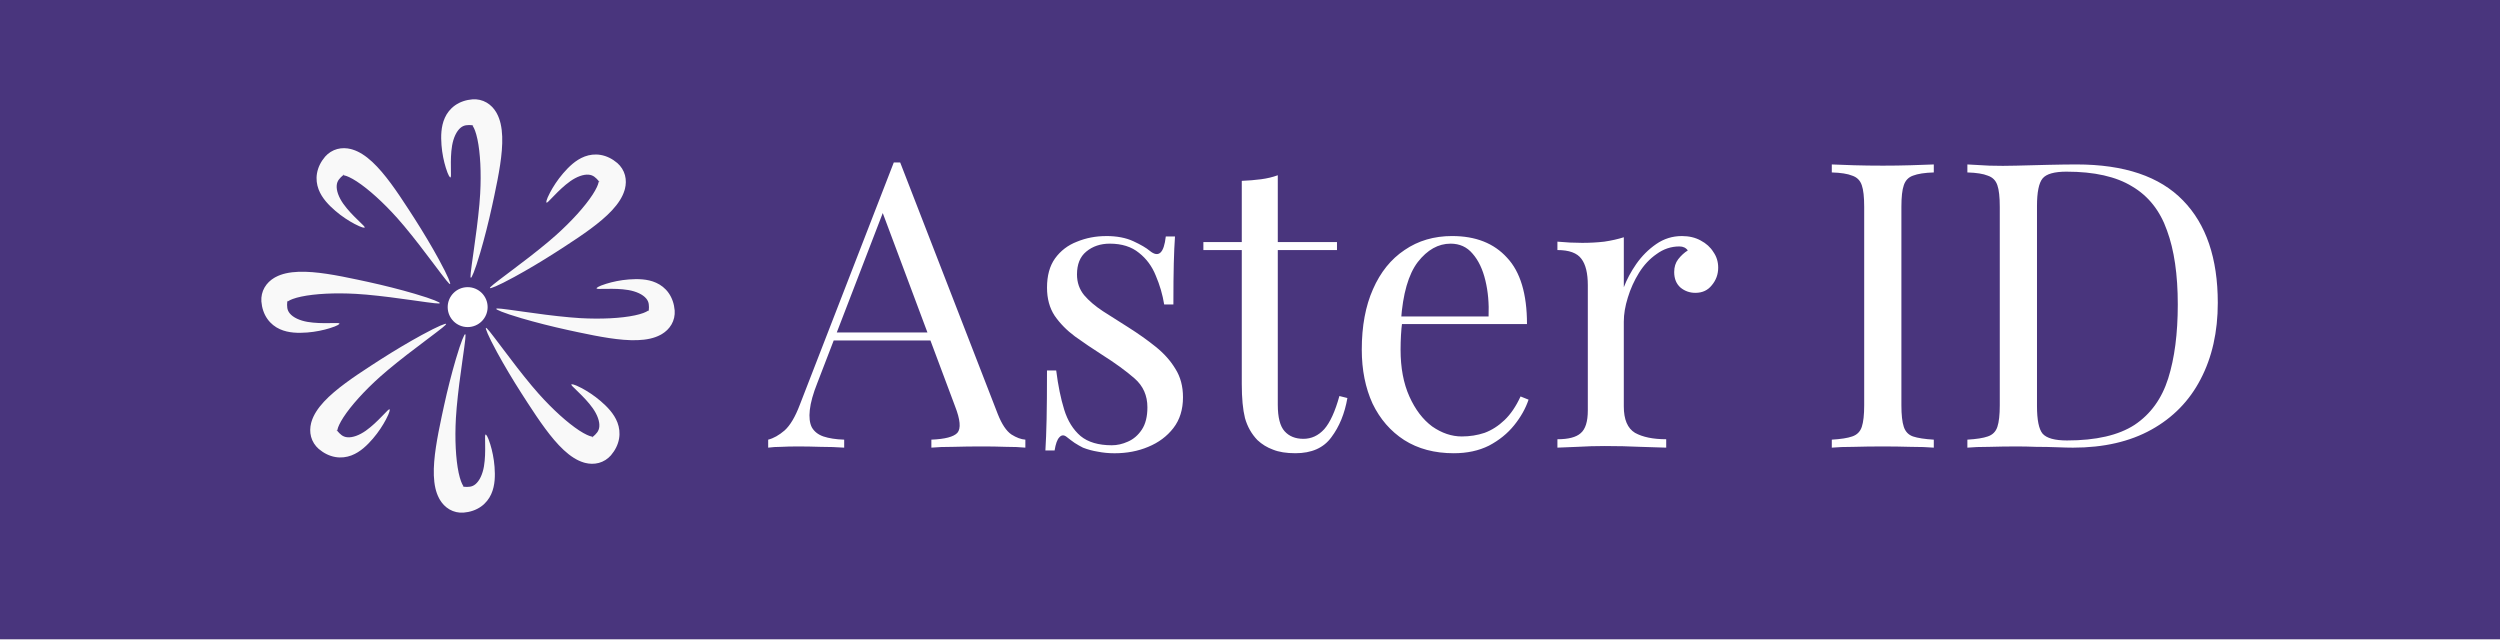
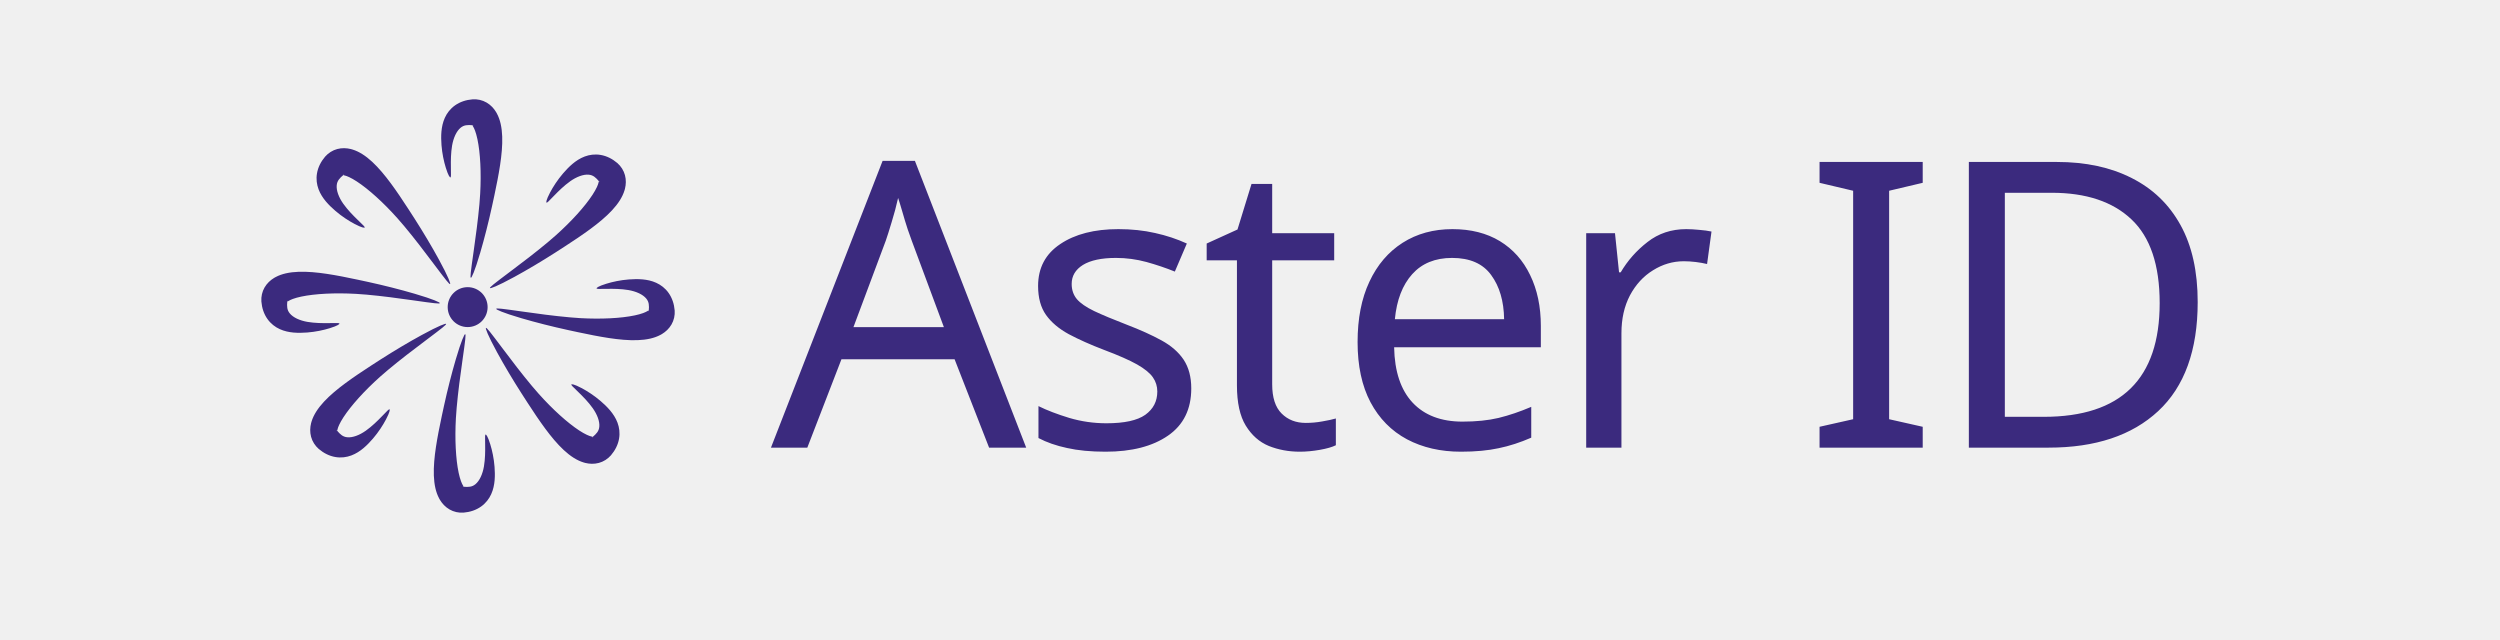
<svg xmlns="http://www.w3.org/2000/svg" width="211.667mm" height="54.123mm" viewBox="0 0 211.667 54.123" version="1.1" id="svg1">
-   <defs id="defs1" />
+   <defs id="defs1">
+     </defs>
  <g id="layer1" transform="translate(-2.645833,-127.2646)">
-     <path id="rect1" style="fill:#49357d;stroke-width:0.829" d="M 2.646,127.265 H 214.313 v 54.123 H 2.646 Z" />
+     <rect style="display:none;fill:#3b2a7e;fill-opacity:1;stroke:none;stroke-width:0.829" id="rect1" width="211.667" height="54.123" x="2.646" y="127.265" rx="0" />
    <g id="g2" style="display:inline" transform="translate(21.2251,127.9928)">
-       <path style="font-size:33.867px;font-family:'Playfair Display';-inkscape-font-specification:'Playfair Display';fill:#ffffff;stroke-width:0.794" d="m 57.636,13.026 8.263,21.302 q 0.508,1.287 1.151,1.727 0.643,0.406 1.185,0.44 v 0.677 q -0.677,-0.068 -1.659,-0.068 -0.982,-0.034 -1.964,-0.034 -1.321,0 -2.472,0.034 -1.151,0 -1.863,0.068 v -0.677 q 1.727,-0.068 2.201,-0.576 0.474,-0.542 -0.203,-2.269 L 55.977,16.819 56.519,16.379 50.626,31.687 q -0.542,1.355 -0.643,2.303 -0.102,0.914 0.169,1.456 0.305,0.542 0.982,0.779 0.711,0.237 1.761,0.271 v 0.677 q -0.948,-0.068 -1.998,-0.068 -1.016,-0.034 -1.897,-0.034 -0.847,0 -1.456,0.034 -0.576,0 -1.084,0.068 v -0.677 q 0.677,-0.169 1.389,-0.779 0.711,-0.643 1.287,-2.167 l 7.959,-20.523 q 0.135,0 0.271,0 0.135,0 0.271,0 z m 4.132,14.393 V 28.097 H 51.676 l 0.339,-0.677 z m 13.31,-8.162 q 1.355,0 2.303,0.44 0.948,0.44 1.389,0.813 1.118,0.914 1.355,-1.219 h 0.779 q -0.068,0.948 -0.102,2.269 -0.034,1.287 -0.034,3.488 H 79.988 q -0.203,-1.253 -0.711,-2.438 -0.474,-1.185 -1.422,-1.93 -0.948,-0.779 -2.472,-0.779 -1.185,0 -1.998,0.677 -0.779,0.643 -0.779,1.93 0,1.016 0.61,1.761 0.61,0.711 1.592,1.355 0.982,0.61 2.134,1.355 1.287,0.813 2.337,1.659 1.05,0.847 1.659,1.863 0.643,1.016 0.643,2.405 0,1.558 -0.813,2.608 -0.813,1.05 -2.134,1.592 -1.287,0.542 -2.845,0.542 -0.745,0 -1.422,-0.135 -0.643,-0.102 -1.253,-0.339 -0.339,-0.169 -0.711,-0.406 -0.339,-0.237 -0.677,-0.508 -0.339,-0.271 -0.61,0.034 -0.271,0.271 -0.406,1.118 h -0.779 q 0.068,-1.084 0.102,-2.642 0.034,-1.558 0.034,-4.132 h 0.779 q 0.237,1.897 0.677,3.319 0.44,1.422 1.389,2.235 0.948,0.779 2.642,0.779 0.677,0 1.355,-0.305 0.711,-0.305 1.185,-1.016 0.474,-0.711 0.474,-1.897 0,-1.49 -1.084,-2.438 -1.084,-0.948 -2.743,-1.998 -1.219,-0.779 -2.303,-1.558 -1.05,-0.779 -1.727,-1.761 -0.643,-0.982 -0.643,-2.371 0,-1.524 0.677,-2.472 0.711,-0.982 1.863,-1.422 1.151,-0.474 2.472,-0.474 z m 14.529,-5.148 v 5.656 h 5.012 v 0.677 h -5.012 v 13.106 q 0,1.592 0.576,2.235 0.576,0.643 1.592,0.643 1.016,0 1.761,-0.813 0.745,-0.847 1.287,-2.811 l 0.677,0.169 q -0.339,1.964 -1.355,3.319 -0.982,1.355 -3.048,1.355 -1.151,0 -1.897,-0.305 Q 88.455,37.071 87.879,36.529 87.134,35.751 86.829,34.667 86.558,33.583 86.558,31.788 V 20.443 h -3.251 v -0.677 h 3.251 v -5.182 q 0.847,-0.034 1.626,-0.135 0.779,-0.102 1.422,-0.339 z m 14.766,5.148 q 2.98,0 4.64,1.829 1.693,1.795 1.693,5.622 H 98.75 l -0.034,-0.643 h 8.738 q 0.068,-1.659 -0.271,-3.048 -0.339,-1.422 -1.084,-2.269 -0.711,-0.847 -1.863,-0.847 -1.558,0 -2.777,1.558 -1.185,1.558 -1.422,4.945 l 0.102,0.135 q -0.068,0.508 -0.102,1.118 -0.034,0.61 -0.034,1.219 0,2.303 0.745,3.962 0.745,1.659 1.93,2.54 1.219,0.847 2.506,0.847 1.016,0 1.93,-0.305 0.914,-0.339 1.693,-1.084 0.779,-0.745 1.355,-1.998 l 0.677,0.271 q -0.373,1.118 -1.219,2.167 -0.847,1.05 -2.134,1.727 -1.287,0.643 -2.98,0.643 -2.438,0 -4.199,-1.118 -1.727,-1.118 -2.675,-3.082 -0.914,-1.998 -0.914,-4.572 0,-2.98 0.948,-5.114 0.948,-2.167 2.675,-3.319 1.727,-1.185 4.03,-1.185 z m 19.44,0 q 0.914,0 1.592,0.373 0.711,0.373 1.084,0.982 0.406,0.576 0.406,1.321 0,0.847 -0.542,1.49 -0.508,0.643 -1.389,0.643 -0.711,0 -1.253,-0.44 -0.542,-0.474 -0.542,-1.321 0,-0.643 0.339,-1.084 0.373,-0.474 0.813,-0.745 -0.237,-0.339 -0.711,-0.339 -1.05,0 -1.93,0.643 -0.881,0.61 -1.49,1.592 -0.61,0.982 -0.948,2.1 -0.339,1.084 -0.339,2.032 v 7.18 q 0,1.659 0.948,2.235 0.982,0.542 2.642,0.542 v 0.711 q -0.779,-0.034 -2.201,-0.068 -1.422,-0.068 -3.014,-0.068 -1.151,0 -2.303,0.068 -1.118,0.034 -1.693,0.068 v -0.711 q 1.389,0 1.964,-0.508 0.61,-0.508 0.61,-1.93 V 23.423 q 0,-1.524 -0.542,-2.235 -0.542,-0.745 -2.032,-0.745 v -0.711 q 1.084,0.102 2.1,0.102 0.982,0 1.863,-0.102 0.914,-0.135 1.659,-0.373 v 4.233 q 0.373,-0.982 1.05,-1.964 0.711,-1.016 1.693,-1.693 0.982,-0.677 2.167,-0.677 z m 21.336,-6.062 v 0.677 q -1.151,0.034 -1.761,0.271 -0.576,0.203 -0.779,0.813 -0.203,0.576 -0.203,1.829 v 16.798 q 0,1.219 0.203,1.829 0.203,0.61 0.779,0.813 0.61,0.203 1.761,0.271 v 0.677 q -0.779,-0.068 -1.964,-0.068 -1.151,-0.034 -2.337,-0.034 -1.321,0 -2.472,0.034 -1.151,0 -1.863,0.068 v -0.677 q 1.151,-0.068 1.727,-0.271 0.61,-0.203 0.813,-0.813 0.203,-0.61 0.203,-1.829 V 16.785 q 0,-1.253 -0.203,-1.829 -0.203,-0.61 -0.813,-0.813 -0.576,-0.237 -1.727,-0.271 v -0.677 q 0.711,0.034 1.863,0.068 1.151,0.034 2.472,0.034 1.185,0 2.337,-0.034 1.185,-0.034 1.964,-0.068 z m 12.09,0 q 6.062,0 9.009,3.048 2.946,3.014 2.946,8.67 0,3.691 -1.456,6.469 -1.422,2.743 -4.166,4.267 -2.743,1.524 -6.638,1.524 -0.508,0 -1.355,-0.034 -0.847,-0.034 -1.761,-0.034 -0.881,-0.034 -1.626,-0.034 -1.185,0 -2.337,0.034 -1.151,0 -1.863,0.068 v -0.677 q 1.151,-0.068 1.727,-0.271 0.61,-0.203 0.813,-0.813 0.203,-0.61 0.203,-1.829 V 16.785 q 0,-1.253 -0.203,-1.829 -0.203,-0.61 -0.813,-0.813 -0.576,-0.237 -1.727,-0.271 v -0.677 q 0.711,0.034 1.863,0.102 1.151,0.034 2.269,0 1.185,-0.034 2.675,-0.068 1.49,-0.034 2.438,-0.034 z m -0.847,0.61 q -1.558,0 -2.032,0.576 -0.474,0.576 -0.474,2.337 v 16.933 q 0,1.761 0.474,2.337 0.508,0.576 2.066,0.576 3.691,0 5.723,-1.321 2.032,-1.355 2.845,-3.929 0.813,-2.574 0.813,-6.265 0,-3.793 -0.914,-6.265 -0.881,-2.506 -2.946,-3.725 -2.032,-1.253 -5.554,-1.253 z" id="text1" aria-label="Aster ID" />
+       <text xml:space="preserve" style="font-weight:bold;font-size:33.867px;font-family:'Fira Sans';-inkscape-font-specification:'Fira Sans Bold';letter-spacing:-0.762px;writing-mode:lr-tb;direction:ltr;fill:#3b2a7e;fill-opacity:1;stroke:none;stroke-width:0.794" x="46.697" y="37.173" id="text1">
+         <tspan style="font-style:normal;font-variant:normal;font-weight:normal;font-stretch:normal;font-size:33.867px;font-family:'Playfair Display';-inkscape-font-specification:'Playfair Display';letter-spacing:-0.762px;fill:#3b2a7e;fill-opacity:1;stroke-width:0.794" x="46.697" y="37.173" id="tspan3">Aster ID</tspan>
+       </text>
+       <text xml:space="preserve" style="font-style:normal;font-variant:normal;font-weight:normal;font-stretch:normal;font-size:14.111px;font-family:Aujournuit;-inkscape-font-specification:Aujournuit;writing-mode:lr-tb;direction:ltr;fill:#ffffff;stroke-width:0.794" x="43.698" y="36.702" id="text4">
+         <tspan id="tspan4" style="font-style:normal;font-variant:normal;font-weight:normal;font-stretch:normal;font-size:14.111px;font-family:'Playfair Display';-inkscape-font-specification:'Playfair Display';stroke-width:0.794" x="43.698" y="36.702" />
+       </text>
    </g>
    <g id="g22" transform="matrix(1.080628,0,0,1.080628,35.52863,148.2434)">
-       <path style="fill:#f9f9f9;fill-rule:nonzero;stroke:none;stroke-width:1.124;stroke-dasharray:none;stroke-opacity:1" d="m 4.859,-5.513 c 0.056,-0.015 0.05,-0.156 0.039,-0.821 -0.008,-0.5 -0.003,-1.099 0.094,-1.673 9.207e-4,-0.005 0.002,-0.011 0.003,-0.016 0.05,-0.284 0.132,-0.568 0.251,-0.817 0.114,-0.24 0.252,-0.428 0.404,-0.557 0.149,-0.126 0.293,-0.179 0.435,-0.202 0.134,-0.022 0.322,-0.025 0.553,1.96e-4 0.016,0.008 0.012,0.016 9.902e-4,0.02 -0.012,0.004 -0.028,0.002 -0.04,1.734e-4 -0.012,-0.002 -0.017,-0.004 -0.012,0.004 0.005,0.008 0.019,0.025 0.039,0.056 0.005,0.008 0.011,0.017 0.017,0.027 0.044,0.073 0.096,0.178 0.152,0.329 0.066,0.18 0.127,0.4 0.182,0.657 0.114,0.539 0.191,1.203 0.227,1.925 0.037,0.726 0.034,1.522 -0.012,2.351 -0.015,0.272 -0.035,0.547 -0.06,0.826 C 7.016,-2.144 6.847,-0.897 6.682,0.262 6.437,1.978 6.396,2.335 6.466,2.353 6.514,2.366 6.755,1.892 7.2,0.374 7.526,-0.737 7.849,-2.011 8.12,-3.25 c 0.061,-0.279 0.121,-0.556 0.179,-0.829 0.176,-0.828 0.341,-1.652 0.456,-2.419 0.114,-0.759 0.189,-1.527 0.163,-2.226 -0.013,-0.335 -0.049,-0.673 -0.123,-0.996 -0.062,-0.267 -0.154,-0.543 -0.294,-0.802 -0.02,-0.037 -0.041,-0.074 -0.063,-0.111 -0.085,-0.141 -0.189,-0.281 -0.315,-0.41 -0.123,-0.126 -0.267,-0.242 -0.433,-0.338 -0.163,-0.094 -0.34,-0.164 -0.53,-0.207 -0.186,-0.042 -0.375,-0.055 -0.563,-0.043 -0.517,0.042 -0.987,0.199 -1.375,0.474 -0.378,0.267 -0.633,0.61 -0.797,0.971 -0.163,0.358 -0.237,0.733 -0.268,1.08 -0.032,0.364 -0.02,0.727 0.004,1.048 l 0.001,0.019 c 0.049,0.647 0.187,1.284 0.338,1.77 0.202,0.654 0.326,0.765 0.36,0.756 z m -6.718,3.927 c 0.029,-0.05 -0.075,-0.146 -0.553,-0.608 -0.359,-0.347 -0.78,-0.775 -1.117,-1.25 -0.003,-0.004 -0.006,-0.009 -0.01,-0.013 -0.166,-0.236 -0.308,-0.495 -0.401,-0.755 -0.089,-0.25 -0.125,-0.481 -0.108,-0.679 0.017,-0.194 0.081,-0.333 0.165,-0.45 0.08,-0.11 0.21,-0.245 0.391,-0.391 0.017,-0.005 0.02,0.003 0.015,0.013 -0.006,0.011 -0.018,0.021 -0.028,0.028 -0.01,0.007 -0.014,0.009 -0.006,0.011 0.009,0.002 0.032,0.004 0.068,0.012 0.009,0.002 0.02,0.004 0.031,0.007 0.083,0.02 0.194,0.058 0.34,0.126 0.174,0.081 0.373,0.193 0.593,0.336 0.462,0.3 0.985,0.716 1.522,1.201 0.539,0.487 1.1,1.052 1.654,1.671 0.181,0.203 0.362,0.412 0.541,0.627 0.811,0.971 1.572,1.972 2.275,2.908 1.041,1.386 1.264,1.668 1.326,1.631 C 4.882,2.815 4.717,2.309 3.959,0.922 3.404,-0.095 2.731,-1.224 2.047,-2.292 1.893,-2.532 1.739,-2.771 1.587,-3.005 1.126,-3.716 0.66,-4.415 0.2,-5.038 -0.257,-5.655 -0.747,-6.251 -1.259,-6.727 c -0.245,-0.228 -0.51,-0.441 -0.792,-0.617 -0.233,-0.145 -0.493,-0.275 -0.774,-0.359 -0.04,-0.012 -0.081,-0.023 -0.123,-0.034 -0.16,-0.039 -0.332,-0.065 -0.513,-0.067 -0.176,-0.002 -0.36,0.018 -0.545,0.067 -0.181,0.049 -0.357,0.125 -0.521,0.229 -0.161,0.102 -0.304,0.226 -0.429,0.367 -0.336,0.395 -0.557,0.839 -0.637,1.307 -0.079,0.456 -0.016,0.879 0.122,1.25 0.138,0.369 0.351,0.686 0.574,0.953 0.235,0.28 0.5,0.528 0.744,0.738 l 0.014,0.012 c 0.492,0.423 1.04,0.776 1.491,1.013 0.605,0.319 0.772,0.31 0.789,0.28 z m -1.974,7.527 c -0.015,-0.056 -0.156,-0.05 -0.821,-0.039 -0.5,0.008 -1.099,0.003 -1.673,-0.094 -0.005,-9.207e-4 -0.011,-0.002 -0.016,-0.003 C -6.628,5.756 -6.911,5.673 -7.161,5.555 -7.401,5.441 -7.589,5.303 -7.717,5.151 -7.843,5.002 -7.896,4.858 -7.919,4.717 c -0.022,-0.134 -0.025,-0.322 1.96e-4,-0.553 0.008,-0.016 0.016,-0.012 0.02,-9.902e-4 0.004,0.012 0.002,0.028 1.734e-4,0.04 -0.002,0.012 -0.004,0.017 0.004,0.012 0.008,-0.005 0.025,-0.019 0.056,-0.039 0.008,-0.005 0.017,-0.011 0.027,-0.017 0.073,-0.044 0.178,-0.096 0.329,-0.152 0.18,-0.066 0.4,-0.127 0.657,-0.182 0.539,-0.114 1.203,-0.191 1.925,-0.227 0.726,-0.037 1.522,-0.034 2.351,0.012 0.272,0.015 0.547,0.035 0.826,0.06 C -0.464,3.784 0.783,3.953 1.942,4.118 3.658,4.363 4.015,4.404 4.033,4.334 4.046,4.286 3.572,4.045 2.054,3.6 0.943,3.274 -0.331,2.951 -1.57,2.68 -1.849,2.619 -2.126,2.559 -2.399,2.501 -3.228,2.324 -4.052,2.159 -4.818,2.044 -5.577,1.931 -6.345,1.856 -7.044,1.882 c -0.335,0.013 -0.673,0.049 -0.996,0.123 -0.267,0.062 -0.543,0.154 -0.802,0.294 -0.037,0.02 -0.074,0.041 -0.111,0.063 -0.141,0.085 -0.281,0.189 -0.41,0.315 -0.126,0.123 -0.242,0.267 -0.338,0.433 -0.094,0.163 -0.164,0.34 -0.207,0.53 -0.042,0.186 -0.055,0.375 -0.043,0.563 0.042,0.517 0.199,0.987 0.474,1.375 0.267,0.378 0.61,0.633 0.971,0.797 0.358,0.163 0.733,0.237 1.08,0.268 0.364,0.032 0.727,0.02 1.048,-0.004 l 0.019,-0.001 c 0.647,-0.049 1.284,-0.187 1.77,-0.338 0.654,-0.202 0.765,-0.326 0.756,-0.36 z m 3.927,6.718 c -0.05,-0.029 -0.146,0.075 -0.608,0.553 -0.347,0.359 -0.775,0.78 -1.25,1.117 -0.004,0.003 -0.009,0.006 -0.013,0.009 -0.236,0.166 -0.495,0.308 -0.755,0.401 -0.25,0.089 -0.481,0.125 -0.679,0.108 -0.194,-0.017 -0.333,-0.081 -0.45,-0.165 -0.11,-0.08 -0.245,-0.21 -0.391,-0.391 -0.005,-0.017 0.003,-0.02 0.013,-0.015 0.011,0.005 0.021,0.018 0.028,0.028 0.007,0.01 0.009,0.014 0.011,0.006 0.002,-0.009 0.004,-0.032 0.012,-0.068 0.002,-0.009 0.004,-0.02 0.007,-0.031 0.02,-0.083 0.058,-0.194 0.126,-0.34 0.081,-0.174 0.193,-0.373 0.336,-0.593 0.3,-0.462 0.716,-0.985 1.201,-1.522 0.487,-0.539 1.052,-1.1 1.671,-1.654 C -0.443,9.922 -0.234,9.741 -0.02,9.562 0.951,8.751 1.952,7.99 2.889,7.287 4.274,6.246 4.557,6.023 4.52,5.961 4.495,5.918 3.989,6.083 2.602,6.841 1.585,7.396 0.456,8.069 -0.612,8.753 -0.852,8.907 -1.091,9.061 -1.325,9.213 c -0.711,0.461 -1.41,0.927 -2.033,1.388 -0.617,0.456 -1.213,0.946 -1.689,1.459 -0.228,0.245 -0.441,0.51 -0.617,0.792 -0.145,0.233 -0.275,0.493 -0.359,0.774 -0.012,0.04 -0.023,0.081 -0.034,0.123 -0.039,0.16 -0.065,0.332 -0.067,0.513 -0.002,0.176 0.018,0.36 0.067,0.545 0.049,0.181 0.125,0.357 0.229,0.521 0.102,0.161 0.226,0.304 0.367,0.429 0.395,0.336 0.839,0.557 1.307,0.637 0.456,0.079 0.879,0.016 1.25,-0.122 0.369,-0.138 0.686,-0.351 0.953,-0.574 0.28,-0.235 0.528,-0.5 0.738,-0.744 l 0.012,-0.014 c 0.423,-0.492 0.776,-1.04 1.013,-1.491 0.319,-0.605 0.31,-0.772 0.28,-0.789 z m 7.527,1.974 c -0.056,0.015 -0.05,0.156 -0.039,0.821 0.008,0.5 0.003,1.099 -0.094,1.673 -9.207e-4,0.005 -0.002,0.011 -0.003,0.016 -0.05,0.284 -0.132,0.568 -0.251,0.817 -0.114,0.24 -0.252,0.428 -0.404,0.557 -0.149,0.126 -0.293,0.179 -0.435,0.202 -0.134,0.022 -0.322,0.025 -0.553,-1.96e-4 -0.016,-0.008 -0.012,-0.016 -9.902e-4,-0.02 0.012,-0.004 0.028,-0.002 0.04,-1.74e-4 0.012,0.002 0.017,0.004 0.012,-0.004 -0.005,-0.008 -0.019,-0.025 -0.039,-0.056 -0.005,-0.008 -0.011,-0.017 -0.017,-0.027 C 5.795,18.539 5.742,18.433 5.687,18.282 5.621,18.102 5.56,17.883 5.505,17.626 5.391,17.087 5.315,16.423 5.278,15.7 5.241,14.974 5.244,14.178 5.29,13.349 5.306,13.077 5.326,12.802 5.351,12.523 5.464,11.264 5.633,10.017 5.798,8.858 6.043,7.142 6.084,6.785 6.014,6.767 5.966,6.754 5.725,7.228 5.28,8.746 4.954,9.857 4.631,11.131 4.36,12.37 c -0.061,0.279 -0.121,0.556 -0.179,0.829 -0.176,0.828 -0.341,1.652 -0.456,2.419 -0.114,0.759 -0.189,1.527 -0.163,2.226 0.013,0.335 0.049,0.673 0.123,0.996 0.062,0.267 0.154,0.543 0.294,0.802 0.02,0.037 0.041,0.074 0.063,0.111 0.085,0.141 0.189,0.281 0.315,0.41 0.123,0.126 0.267,0.242 0.433,0.338 0.163,0.094 0.34,0.164 0.53,0.207 0.186,0.042 0.375,0.055 0.563,0.043 0.517,-0.042 0.987,-0.199 1.375,-0.474 0.378,-0.267 0.633,-0.61 0.797,-0.971 0.163,-0.358 0.237,-0.733 0.268,-1.08 0.032,-0.364 0.02,-0.727 -0.004,-1.048 l -0.001,-0.019 C 8.27,16.512 8.132,15.875 7.981,15.389 7.779,14.735 7.655,14.624 7.621,14.633 Z m 6.718,-3.927 c -0.029,0.05 0.075,0.146 0.553,0.608 0.359,0.347 0.78,0.775 1.117,1.25 0.003,0.004 0.006,0.009 0.009,0.013 0.166,0.236 0.308,0.495 0.401,0.755 0.089,0.25 0.125,0.481 0.108,0.679 -0.017,0.194 -0.081,0.333 -0.165,0.45 -0.08,0.11 -0.21,0.245 -0.391,0.391 -0.017,0.005 -0.02,-0.003 -0.015,-0.013 0.005,-0.011 0.018,-0.021 0.028,-0.028 0.01,-0.007 0.014,-0.009 0.006,-0.011 -0.009,-0.002 -0.032,-0.004 -0.068,-0.012 -0.009,-0.002 -0.02,-0.004 -0.031,-0.007 -0.083,-0.02 -0.194,-0.058 -0.34,-0.126 -0.174,-0.081 -0.373,-0.193 -0.593,-0.336 C 14.498,14.018 13.974,13.603 13.437,13.117 12.898,12.63 12.337,12.066 11.783,11.446 11.602,11.243 11.421,11.034 11.242,10.82 10.431,9.849 9.67,8.848 8.967,7.911 7.926,6.526 7.703,6.243 7.641,6.28 c -0.043,0.025 0.122,0.53 0.88,1.918 0.555,1.016 1.228,2.146 1.913,3.214 0.154,0.24 0.307,0.479 0.459,0.713 0.461,0.711 0.927,1.41 1.388,2.033 0.456,0.617 0.946,1.213 1.459,1.689 0.245,0.228 0.51,0.441 0.792,0.617 0.233,0.145 0.493,0.275 0.774,0.359 0.04,0.012 0.081,0.023 0.123,0.034 0.16,0.039 0.332,0.065 0.513,0.067 0.176,0.002 0.36,-0.018 0.545,-0.067 0.181,-0.049 0.357,-0.125 0.521,-0.229 0.161,-0.102 0.304,-0.226 0.429,-0.367 0.336,-0.395 0.557,-0.839 0.637,-1.307 0.079,-0.456 0.016,-0.879 -0.122,-1.25 -0.138,-0.369 -0.351,-0.686 -0.574,-0.953 -0.235,-0.28 -0.5,-0.528 -0.744,-0.738 l -0.014,-0.012 c -0.492,-0.423 -1.04,-0.776 -1.491,-1.013 -0.605,-0.319 -0.772,-0.31 -0.789,-0.28 z m 1.974,-7.527 c 0.015,0.056 0.156,0.05 0.821,0.039 0.5,-0.008 1.099,-0.003 1.673,0.094 0.005,9.207e-4 0.011,0.002 0.016,0.003 0.284,0.05 0.568,0.132 0.817,0.251 0.24,0.114 0.428,0.252 0.557,0.404 0.126,0.149 0.179,0.293 0.202,0.435 0.022,0.134 0.025,0.322 -1.96e-4,0.553 -0.008,0.016 -0.016,0.012 -0.02,9.902e-4 -0.004,-0.012 -0.002,-0.028 -1.74e-4,-0.04 0.002,-0.012 0.004,-0.017 -0.004,-0.012 -0.008,0.005 -0.025,0.019 -0.056,0.039 -0.008,0.005 -0.017,0.011 -0.027,0.017 -0.073,0.044 -0.178,0.096 -0.329,0.152 -0.18,0.066 -0.4,0.127 -0.657,0.182 -0.539,0.114 -1.203,0.191 -1.925,0.227 -0.726,0.037 -1.522,0.034 -2.351,-0.012 C 14.757,5.494 14.482,5.474 14.203,5.449 12.944,5.336 11.697,5.167 10.538,5.002 8.822,4.757 8.465,4.716 8.447,4.786 c -0.012,0.048 0.461,0.289 1.979,0.734 1.111,0.326 2.386,0.649 3.625,0.92 0.279,0.061 0.556,0.121 0.829,0.179 0.828,0.176 1.652,0.341 2.419,0.456 0.759,0.114 1.527,0.189 2.226,0.163 0.335,-0.013 0.673,-0.049 0.996,-0.123 0.267,-0.062 0.543,-0.154 0.802,-0.294 0.037,-0.02 0.074,-0.041 0.111,-0.063 0.141,-0.085 0.281,-0.189 0.41,-0.315 0.126,-0.123 0.242,-0.267 0.338,-0.433 0.094,-0.163 0.164,-0.34 0.207,-0.53 0.042,-0.186 0.055,-0.375 0.043,-0.563 C 22.389,4.399 22.231,3.93 21.957,3.541 21.69,3.163 21.347,2.908 20.986,2.744 20.628,2.58 20.253,2.507 19.906,2.476 c -0.364,-0.032 -0.727,-0.02 -1.048,0.004 l -0.019,0.001 C 18.192,2.53 17.555,2.668 17.069,2.819 16.415,3.021 16.304,3.145 16.313,3.179 Z M 12.386,-3.539 c 0.05,0.029 0.146,-0.075 0.608,-0.553 0.347,-0.359 0.775,-0.78 1.25,-1.117 0.004,-0.003 0.009,-0.006 0.013,-0.01 0.236,-0.166 0.495,-0.308 0.755,-0.401 0.25,-0.089 0.481,-0.125 0.679,-0.108 0.194,0.017 0.333,0.081 0.45,0.165 0.11,0.08 0.245,0.21 0.391,0.391 0.005,0.017 -0.003,0.02 -0.013,0.015 -0.011,-0.006 -0.021,-0.018 -0.028,-0.028 -0.007,-0.01 -0.009,-0.014 -0.011,-0.006 -0.002,0.009 -0.004,0.032 -0.012,0.068 -0.002,0.009 -0.004,0.02 -0.007,0.031 -0.02,0.083 -0.058,0.194 -0.126,0.34 -0.081,0.174 -0.193,0.373 -0.336,0.593 -0.3,0.462 -0.716,0.985 -1.201,1.522 -0.487,0.539 -1.052,1.1 -1.671,1.654 -0.203,0.181 -0.412,0.362 -0.627,0.541 C 11.529,0.369 10.528,1.13 9.591,1.833 8.206,2.874 7.923,3.097 7.96,3.159 7.985,3.202 8.491,3.037 9.878,2.279 10.895,1.724 12.024,1.051 13.092,0.367 13.332,0.213 13.571,0.059 13.805,-0.093 c 0.711,-0.461 1.41,-0.927 2.033,-1.388 0.617,-0.456 1.213,-0.946 1.689,-1.459 0.228,-0.245 0.441,-0.51 0.617,-0.792 0.145,-0.233 0.275,-0.493 0.359,-0.774 0.012,-0.04 0.023,-0.081 0.034,-0.123 0.039,-0.16 0.065,-0.332 0.067,-0.513 0.002,-0.176 -0.018,-0.36 -0.067,-0.545 -0.049,-0.181 -0.125,-0.357 -0.229,-0.521 -0.102,-0.161 -0.226,-0.304 -0.367,-0.429 -0.395,-0.336 -0.839,-0.557 -1.307,-0.637 -0.456,-0.079 -0.879,-0.016 -1.25,0.122 -0.369,0.138 -0.686,0.351 -0.953,0.574 -0.28,0.235 -0.528,0.5 -0.738,0.744 l -0.012,0.014 c -0.423,0.492 -0.776,1.04 -1.013,1.491 -0.319,0.605 -0.31,0.772 -0.28,0.789 z" id="path2" />
-       <path id="path22" style="display:inline;fill:#ffffff;stroke-width:2.362" d="M 7.776,4.649 A 1.564,1.564 0 0 1 6.211,6.213 1.564,1.564 0 0 1 4.647,4.649 1.564,1.564 0 0 1 6.211,3.085 1.564,1.564 0 0 1 7.776,4.649 Z" />
+       <path style="fill:#3b2a7e;fill-rule:nonzero;stroke:none;stroke-width:1.124;stroke-dasharray:none;stroke-opacity:1;fill-opacity:1" d="m 4.859,-5.513 c 0.056,-0.015 0.05,-0.156 0.039,-0.821 -0.008,-0.5 -0.003,-1.099 0.094,-1.673 9.207e-4,-0.005 0.002,-0.011 0.003,-0.016 0.05,-0.284 0.132,-0.568 0.251,-0.817 0.114,-0.24 0.252,-0.428 0.404,-0.557 0.149,-0.126 0.293,-0.179 0.435,-0.202 0.134,-0.022 0.322,-0.025 0.553,1.96e-4 0.016,0.008 0.012,0.016 9.902e-4,0.02 -0.012,0.004 -0.028,0.002 -0.04,1.734e-4 -0.012,-0.002 -0.017,-0.004 -0.012,0.004 0.005,0.008 0.019,0.025 0.039,0.056 0.005,0.008 0.011,0.017 0.017,0.027 0.044,0.073 0.096,0.178 0.152,0.329 0.066,0.18 0.127,0.4 0.182,0.657 0.114,0.539 0.191,1.203 0.227,1.925 0.037,0.726 0.034,1.522 -0.012,2.351 -0.015,0.272 -0.035,0.547 -0.06,0.826 C 7.016,-2.144 6.847,-0.897 6.682,0.262 6.437,1.978 6.396,2.335 6.466,2.353 6.514,2.366 6.755,1.892 7.2,0.374 7.526,-0.737 7.849,-2.011 8.12,-3.25 c 0.061,-0.279 0.121,-0.556 0.179,-0.829 0.176,-0.828 0.341,-1.652 0.456,-2.419 0.114,-0.759 0.189,-1.527 0.163,-2.226 -0.013,-0.335 -0.049,-0.673 -0.123,-0.996 -0.062,-0.267 -0.154,-0.543 -0.294,-0.802 -0.02,-0.037 -0.041,-0.074 -0.063,-0.111 -0.085,-0.141 -0.189,-0.281 -0.315,-0.41 -0.123,-0.126 -0.267,-0.242 -0.433,-0.338 -0.163,-0.094 -0.34,-0.164 -0.53,-0.207 -0.186,-0.042 -0.375,-0.055 -0.563,-0.043 -0.517,0.042 -0.987,0.199 -1.375,0.474 -0.378,0.267 -0.633,0.61 -0.797,0.971 -0.163,0.358 -0.237,0.733 -0.268,1.08 -0.032,0.364 -0.02,0.727 0.004,1.048 l 0.001,0.019 c 0.049,0.647 0.187,1.284 0.338,1.77 0.202,0.654 0.326,0.765 0.36,0.756 z m -6.718,3.927 c 0.029,-0.05 -0.075,-0.146 -0.553,-0.608 -0.359,-0.347 -0.78,-0.775 -1.117,-1.25 -0.003,-0.004 -0.006,-0.009 -0.01,-0.013 -0.166,-0.236 -0.308,-0.495 -0.401,-0.755 -0.089,-0.25 -0.125,-0.481 -0.108,-0.679 0.017,-0.194 0.081,-0.333 0.165,-0.45 0.08,-0.11 0.21,-0.245 0.391,-0.391 0.017,-0.005 0.02,0.003 0.015,0.013 -0.006,0.011 -0.018,0.021 -0.028,0.028 -0.01,0.007 -0.014,0.009 -0.006,0.011 0.009,0.002 0.032,0.004 0.068,0.012 0.009,0.002 0.02,0.004 0.031,0.007 0.083,0.02 0.194,0.058 0.34,0.126 0.174,0.081 0.373,0.193 0.593,0.336 0.462,0.3 0.985,0.716 1.522,1.201 0.539,0.487 1.1,1.052 1.654,1.671 0.181,0.203 0.362,0.412 0.541,0.627 0.811,0.971 1.572,1.972 2.275,2.908 1.041,1.386 1.264,1.668 1.326,1.631 C 4.882,2.815 4.717,2.309 3.959,0.922 3.404,-0.095 2.731,-1.224 2.047,-2.292 1.893,-2.532 1.739,-2.771 1.587,-3.005 1.126,-3.716 0.66,-4.415 0.2,-5.038 -0.257,-5.655 -0.747,-6.251 -1.259,-6.727 c -0.245,-0.228 -0.51,-0.441 -0.792,-0.617 -0.233,-0.145 -0.493,-0.275 -0.774,-0.359 -0.04,-0.012 -0.081,-0.023 -0.123,-0.034 -0.16,-0.039 -0.332,-0.065 -0.513,-0.067 -0.176,-0.002 -0.36,0.018 -0.545,0.067 -0.181,0.049 -0.357,0.125 -0.521,0.229 -0.161,0.102 -0.304,0.226 -0.429,0.367 -0.336,0.395 -0.557,0.839 -0.637,1.307 -0.079,0.456 -0.016,0.879 0.122,1.25 0.138,0.369 0.351,0.686 0.574,0.953 0.235,0.28 0.5,0.528 0.744,0.738 l 0.014,0.012 c 0.492,0.423 1.04,0.776 1.491,1.013 0.605,0.319 0.772,0.31 0.789,0.28 z m -1.974,7.527 c -0.015,-0.056 -0.156,-0.05 -0.821,-0.039 -0.5,0.008 -1.099,0.003 -1.673,-0.094 -0.005,-9.207e-4 -0.011,-0.002 -0.016,-0.003 C -6.628,5.756 -6.911,5.673 -7.161,5.555 -7.401,5.441 -7.589,5.303 -7.717,5.151 -7.843,5.002 -7.896,4.858 -7.919,4.717 c -0.022,-0.134 -0.025,-0.322 1.96e-4,-0.553 0.008,-0.016 0.016,-0.012 0.02,-9.902e-4 0.004,0.012 0.002,0.028 1.734e-4,0.04 -0.002,0.012 -0.004,0.017 0.004,0.012 0.008,-0.005 0.025,-0.019 0.056,-0.039 0.008,-0.005 0.017,-0.011 0.027,-0.017 0.073,-0.044 0.178,-0.096 0.329,-0.152 0.18,-0.066 0.4,-0.127 0.657,-0.182 0.539,-0.114 1.203,-0.191 1.925,-0.227 0.726,-0.037 1.522,-0.034 2.351,0.012 0.272,0.015 0.547,0.035 0.826,0.06 C -0.464,3.784 0.783,3.953 1.942,4.118 3.658,4.363 4.015,4.404 4.033,4.334 4.046,4.286 3.572,4.045 2.054,3.6 0.943,3.274 -0.331,2.951 -1.57,2.68 -1.849,2.619 -2.126,2.559 -2.399,2.501 -3.228,2.324 -4.052,2.159 -4.818,2.044 -5.577,1.931 -6.345,1.856 -7.044,1.882 c -0.335,0.013 -0.673,0.049 -0.996,0.123 -0.267,0.062 -0.543,0.154 -0.802,0.294 -0.037,0.02 -0.074,0.041 -0.111,0.063 -0.141,0.085 -0.281,0.189 -0.41,0.315 -0.126,0.123 -0.242,0.267 -0.338,0.433 -0.094,0.163 -0.164,0.34 -0.207,0.53 -0.042,0.186 -0.055,0.375 -0.043,0.563 0.042,0.517 0.199,0.987 0.474,1.375 0.267,0.378 0.61,0.633 0.971,0.797 0.358,0.163 0.733,0.237 1.08,0.268 0.364,0.032 0.727,0.02 1.048,-0.004 l 0.019,-0.001 c 0.647,-0.049 1.284,-0.187 1.77,-0.338 0.654,-0.202 0.765,-0.326 0.756,-0.36 z m 3.927,6.718 c -0.05,-0.029 -0.146,0.075 -0.608,0.553 -0.347,0.359 -0.775,0.78 -1.25,1.117 -0.004,0.003 -0.009,0.006 -0.013,0.009 -0.236,0.166 -0.495,0.308 -0.755,0.401 -0.25,0.089 -0.481,0.125 -0.679,0.108 -0.194,-0.017 -0.333,-0.081 -0.45,-0.165 -0.11,-0.08 -0.245,-0.21 -0.391,-0.391 -0.005,-0.017 0.003,-0.02 0.013,-0.015 0.011,0.005 0.021,0.018 0.028,0.028 0.007,0.01 0.009,0.014 0.011,0.006 0.002,-0.009 0.004,-0.032 0.012,-0.068 0.002,-0.009 0.004,-0.02 0.007,-0.031 0.02,-0.083 0.058,-0.194 0.126,-0.34 0.081,-0.174 0.193,-0.373 0.336,-0.593 0.3,-0.462 0.716,-0.985 1.201,-1.522 0.487,-0.539 1.052,-1.1 1.671,-1.654 C -0.443,9.922 -0.234,9.741 -0.02,9.562 0.951,8.751 1.952,7.99 2.889,7.287 4.274,6.246 4.557,6.023 4.52,5.961 4.495,5.918 3.989,6.083 2.602,6.841 1.585,7.396 0.456,8.069 -0.612,8.753 -0.852,8.907 -1.091,9.061 -1.325,9.213 c -0.711,0.461 -1.41,0.927 -2.033,1.388 -0.617,0.456 -1.213,0.946 -1.689,1.459 -0.228,0.245 -0.441,0.51 -0.617,0.792 -0.145,0.233 -0.275,0.493 -0.359,0.774 -0.012,0.04 -0.023,0.081 -0.034,0.123 -0.039,0.16 -0.065,0.332 -0.067,0.513 -0.002,0.176 0.018,0.36 0.067,0.545 0.049,0.181 0.125,0.357 0.229,0.521 0.102,0.161 0.226,0.304 0.367,0.429 0.395,0.336 0.839,0.557 1.307,0.637 0.456,0.079 0.879,0.016 1.25,-0.122 0.369,-0.138 0.686,-0.351 0.953,-0.574 0.28,-0.235 0.528,-0.5 0.738,-0.744 l 0.012,-0.014 c 0.423,-0.492 0.776,-1.04 1.013,-1.491 0.319,-0.605 0.31,-0.772 0.28,-0.789 z m 7.527,1.974 c -0.056,0.015 -0.05,0.156 -0.039,0.821 0.008,0.5 0.003,1.099 -0.094,1.673 -9.207e-4,0.005 -0.002,0.011 -0.003,0.016 -0.05,0.284 -0.132,0.568 -0.251,0.817 -0.114,0.24 -0.252,0.428 -0.404,0.557 -0.149,0.126 -0.293,0.179 -0.435,0.202 -0.134,0.022 -0.322,0.025 -0.553,-1.96e-4 -0.016,-0.008 -0.012,-0.016 -9.902e-4,-0.02 0.012,-0.004 0.028,-0.002 0.04,-1.74e-4 0.012,0.002 0.017,0.004 0.012,-0.004 -0.005,-0.008 -0.019,-0.025 -0.039,-0.056 -0.005,-0.008 -0.011,-0.017 -0.017,-0.027 C 5.795,18.539 5.742,18.433 5.687,18.282 5.621,18.102 5.56,17.883 5.505,17.626 5.391,17.087 5.315,16.423 5.278,15.7 5.241,14.974 5.244,14.178 5.29,13.349 5.306,13.077 5.326,12.802 5.351,12.523 5.464,11.264 5.633,10.017 5.798,8.858 6.043,7.142 6.084,6.785 6.014,6.767 5.966,6.754 5.725,7.228 5.28,8.746 4.954,9.857 4.631,11.131 4.36,12.37 c -0.061,0.279 -0.121,0.556 -0.179,0.829 -0.176,0.828 -0.341,1.652 -0.456,2.419 -0.114,0.759 -0.189,1.527 -0.163,2.226 0.013,0.335 0.049,0.673 0.123,0.996 0.062,0.267 0.154,0.543 0.294,0.802 0.02,0.037 0.041,0.074 0.063,0.111 0.085,0.141 0.189,0.281 0.315,0.41 0.123,0.126 0.267,0.242 0.433,0.338 0.163,0.094 0.34,0.164 0.53,0.207 0.186,0.042 0.375,0.055 0.563,0.043 0.517,-0.042 0.987,-0.199 1.375,-0.474 0.378,-0.267 0.633,-0.61 0.797,-0.971 0.163,-0.358 0.237,-0.733 0.268,-1.08 0.032,-0.364 0.02,-0.727 -0.004,-1.048 l -0.001,-0.019 C 8.27,16.512 8.132,15.875 7.981,15.389 7.779,14.735 7.655,14.624 7.621,14.633 Z m 6.718,-3.927 c -0.029,0.05 0.075,0.146 0.553,0.608 0.359,0.347 0.78,0.775 1.117,1.25 0.003,0.004 0.006,0.009 0.009,0.013 0.166,0.236 0.308,0.495 0.401,0.755 0.089,0.25 0.125,0.481 0.108,0.679 -0.017,0.194 -0.081,0.333 -0.165,0.45 -0.08,0.11 -0.21,0.245 -0.391,0.391 -0.017,0.005 -0.02,-0.003 -0.015,-0.013 0.005,-0.011 0.018,-0.021 0.028,-0.028 0.01,-0.007 0.014,-0.009 0.006,-0.011 -0.009,-0.002 -0.032,-0.004 -0.068,-0.012 -0.009,-0.002 -0.02,-0.004 -0.031,-0.007 -0.083,-0.02 -0.194,-0.058 -0.34,-0.126 -0.174,-0.081 -0.373,-0.193 -0.593,-0.336 C 14.498,14.018 13.974,13.603 13.437,13.117 12.898,12.63 12.337,12.066 11.783,11.446 11.602,11.243 11.421,11.034 11.242,10.82 10.431,9.849 9.67,8.848 8.967,7.911 7.926,6.526 7.703,6.243 7.641,6.28 c -0.043,0.025 0.122,0.53 0.88,1.918 0.555,1.016 1.228,2.146 1.913,3.214 0.154,0.24 0.307,0.479 0.459,0.713 0.461,0.711 0.927,1.41 1.388,2.033 0.456,0.617 0.946,1.213 1.459,1.689 0.245,0.228 0.51,0.441 0.792,0.617 0.233,0.145 0.493,0.275 0.774,0.359 0.04,0.012 0.081,0.023 0.123,0.034 0.16,0.039 0.332,0.065 0.513,0.067 0.176,0.002 0.36,-0.018 0.545,-0.067 0.181,-0.049 0.357,-0.125 0.521,-0.229 0.161,-0.102 0.304,-0.226 0.429,-0.367 0.336,-0.395 0.557,-0.839 0.637,-1.307 0.079,-0.456 0.016,-0.879 -0.122,-1.25 -0.138,-0.369 -0.351,-0.686 -0.574,-0.953 -0.235,-0.28 -0.5,-0.528 -0.744,-0.738 l -0.014,-0.012 c -0.492,-0.423 -1.04,-0.776 -1.491,-1.013 -0.605,-0.319 -0.772,-0.31 -0.789,-0.28 z m 1.974,-7.527 c 0.015,0.056 0.156,0.05 0.821,0.039 0.5,-0.008 1.099,-0.003 1.673,0.094 0.005,9.207e-4 0.011,0.002 0.016,0.003 0.284,0.05 0.568,0.132 0.817,0.251 0.24,0.114 0.428,0.252 0.557,0.404 0.126,0.149 0.179,0.293 0.202,0.435 0.022,0.134 0.025,0.322 -1.96e-4,0.553 -0.008,0.016 -0.016,0.012 -0.02,9.902e-4 -0.004,-0.012 -0.002,-0.028 -1.74e-4,-0.04 0.002,-0.012 0.004,-0.017 -0.004,-0.012 -0.008,0.005 -0.025,0.019 -0.056,0.039 -0.008,0.005 -0.017,0.011 -0.027,0.017 -0.073,0.044 -0.178,0.096 -0.329,0.152 -0.18,0.066 -0.4,0.127 -0.657,0.182 -0.539,0.114 -1.203,0.191 -1.925,0.227 -0.726,0.037 -1.522,0.034 -2.351,-0.012 C 14.757,5.494 14.482,5.474 14.203,5.449 12.944,5.336 11.697,5.167 10.538,5.002 8.822,4.757 8.465,4.716 8.447,4.786 c -0.012,0.048 0.461,0.289 1.979,0.734 1.111,0.326 2.386,0.649 3.625,0.92 0.279,0.061 0.556,0.121 0.829,0.179 0.828,0.176 1.652,0.341 2.419,0.456 0.759,0.114 1.527,0.189 2.226,0.163 0.335,-0.013 0.673,-0.049 0.996,-0.123 0.267,-0.062 0.543,-0.154 0.802,-0.294 0.037,-0.02 0.074,-0.041 0.111,-0.063 0.141,-0.085 0.281,-0.189 0.41,-0.315 0.126,-0.123 0.242,-0.267 0.338,-0.433 0.094,-0.163 0.164,-0.34 0.207,-0.53 0.042,-0.186 0.055,-0.375 0.043,-0.563 C 22.389,4.399 22.231,3.93 21.957,3.541 21.69,3.163 21.347,2.908 20.986,2.744 20.628,2.58 20.253,2.507 19.906,2.476 c -0.364,-0.032 -0.727,-0.02 -1.048,0.004 l -0.019,0.001 C 18.192,2.53 17.555,2.668 17.069,2.819 16.415,3.021 16.304,3.145 16.313,3.179 Z M 12.386,-3.539 c 0.05,0.029 0.146,-0.075 0.608,-0.553 0.347,-0.359 0.775,-0.78 1.25,-1.117 0.004,-0.003 0.009,-0.006 0.013,-0.01 0.236,-0.166 0.495,-0.308 0.755,-0.401 0.25,-0.089 0.481,-0.125 0.679,-0.108 0.194,0.017 0.333,0.081 0.45,0.165 0.11,0.08 0.245,0.21 0.391,0.391 0.005,0.017 -0.003,0.02 -0.013,0.015 -0.011,-0.006 -0.021,-0.018 -0.028,-0.028 -0.007,-0.01 -0.009,-0.014 -0.011,-0.006 -0.002,0.009 -0.004,0.032 -0.012,0.068 -0.002,0.009 -0.004,0.02 -0.007,0.031 -0.02,0.083 -0.058,0.194 -0.126,0.34 -0.081,0.174 -0.193,0.373 -0.336,0.593 -0.3,0.462 -0.716,0.985 -1.201,1.522 -0.487,0.539 -1.052,1.1 -1.671,1.654 -0.203,0.181 -0.412,0.362 -0.627,0.541 C 11.529,0.369 10.528,1.13 9.591,1.833 8.206,2.874 7.923,3.097 7.96,3.159 7.985,3.202 8.491,3.037 9.878,2.279 10.895,1.724 12.024,1.051 13.092,0.367 13.332,0.213 13.571,0.059 13.805,-0.093 c 0.711,-0.461 1.41,-0.927 2.033,-1.388 0.617,-0.456 1.213,-0.946 1.689,-1.459 0.228,-0.245 0.441,-0.51 0.617,-0.792 0.145,-0.233 0.275,-0.493 0.359,-0.774 0.012,-0.04 0.023,-0.081 0.034,-0.123 0.039,-0.16 0.065,-0.332 0.067,-0.513 0.002,-0.176 -0.018,-0.36 -0.067,-0.545 -0.049,-0.181 -0.125,-0.357 -0.229,-0.521 -0.102,-0.161 -0.226,-0.304 -0.367,-0.429 -0.395,-0.336 -0.839,-0.557 -1.307,-0.637 -0.456,-0.079 -0.879,-0.016 -1.25,0.122 -0.369,0.138 -0.686,0.351 -0.953,0.574 -0.28,0.235 -0.528,0.5 -0.738,0.744 l -0.012,0.014 c -0.423,0.492 -0.776,1.04 -1.013,1.491 -0.319,0.605 -0.31,0.772 -0.28,0.789 z" id="path2" />
+       <circle style="display:inline;fill:#3b2a7e;fill-opacity:1;stroke:none;stroke-width:2.362;stroke-dasharray:none;stroke-opacity:1" id="path22" cx="6.211" cy="4.649" r="1.564" />
    </g>
  </g>
</svg>
